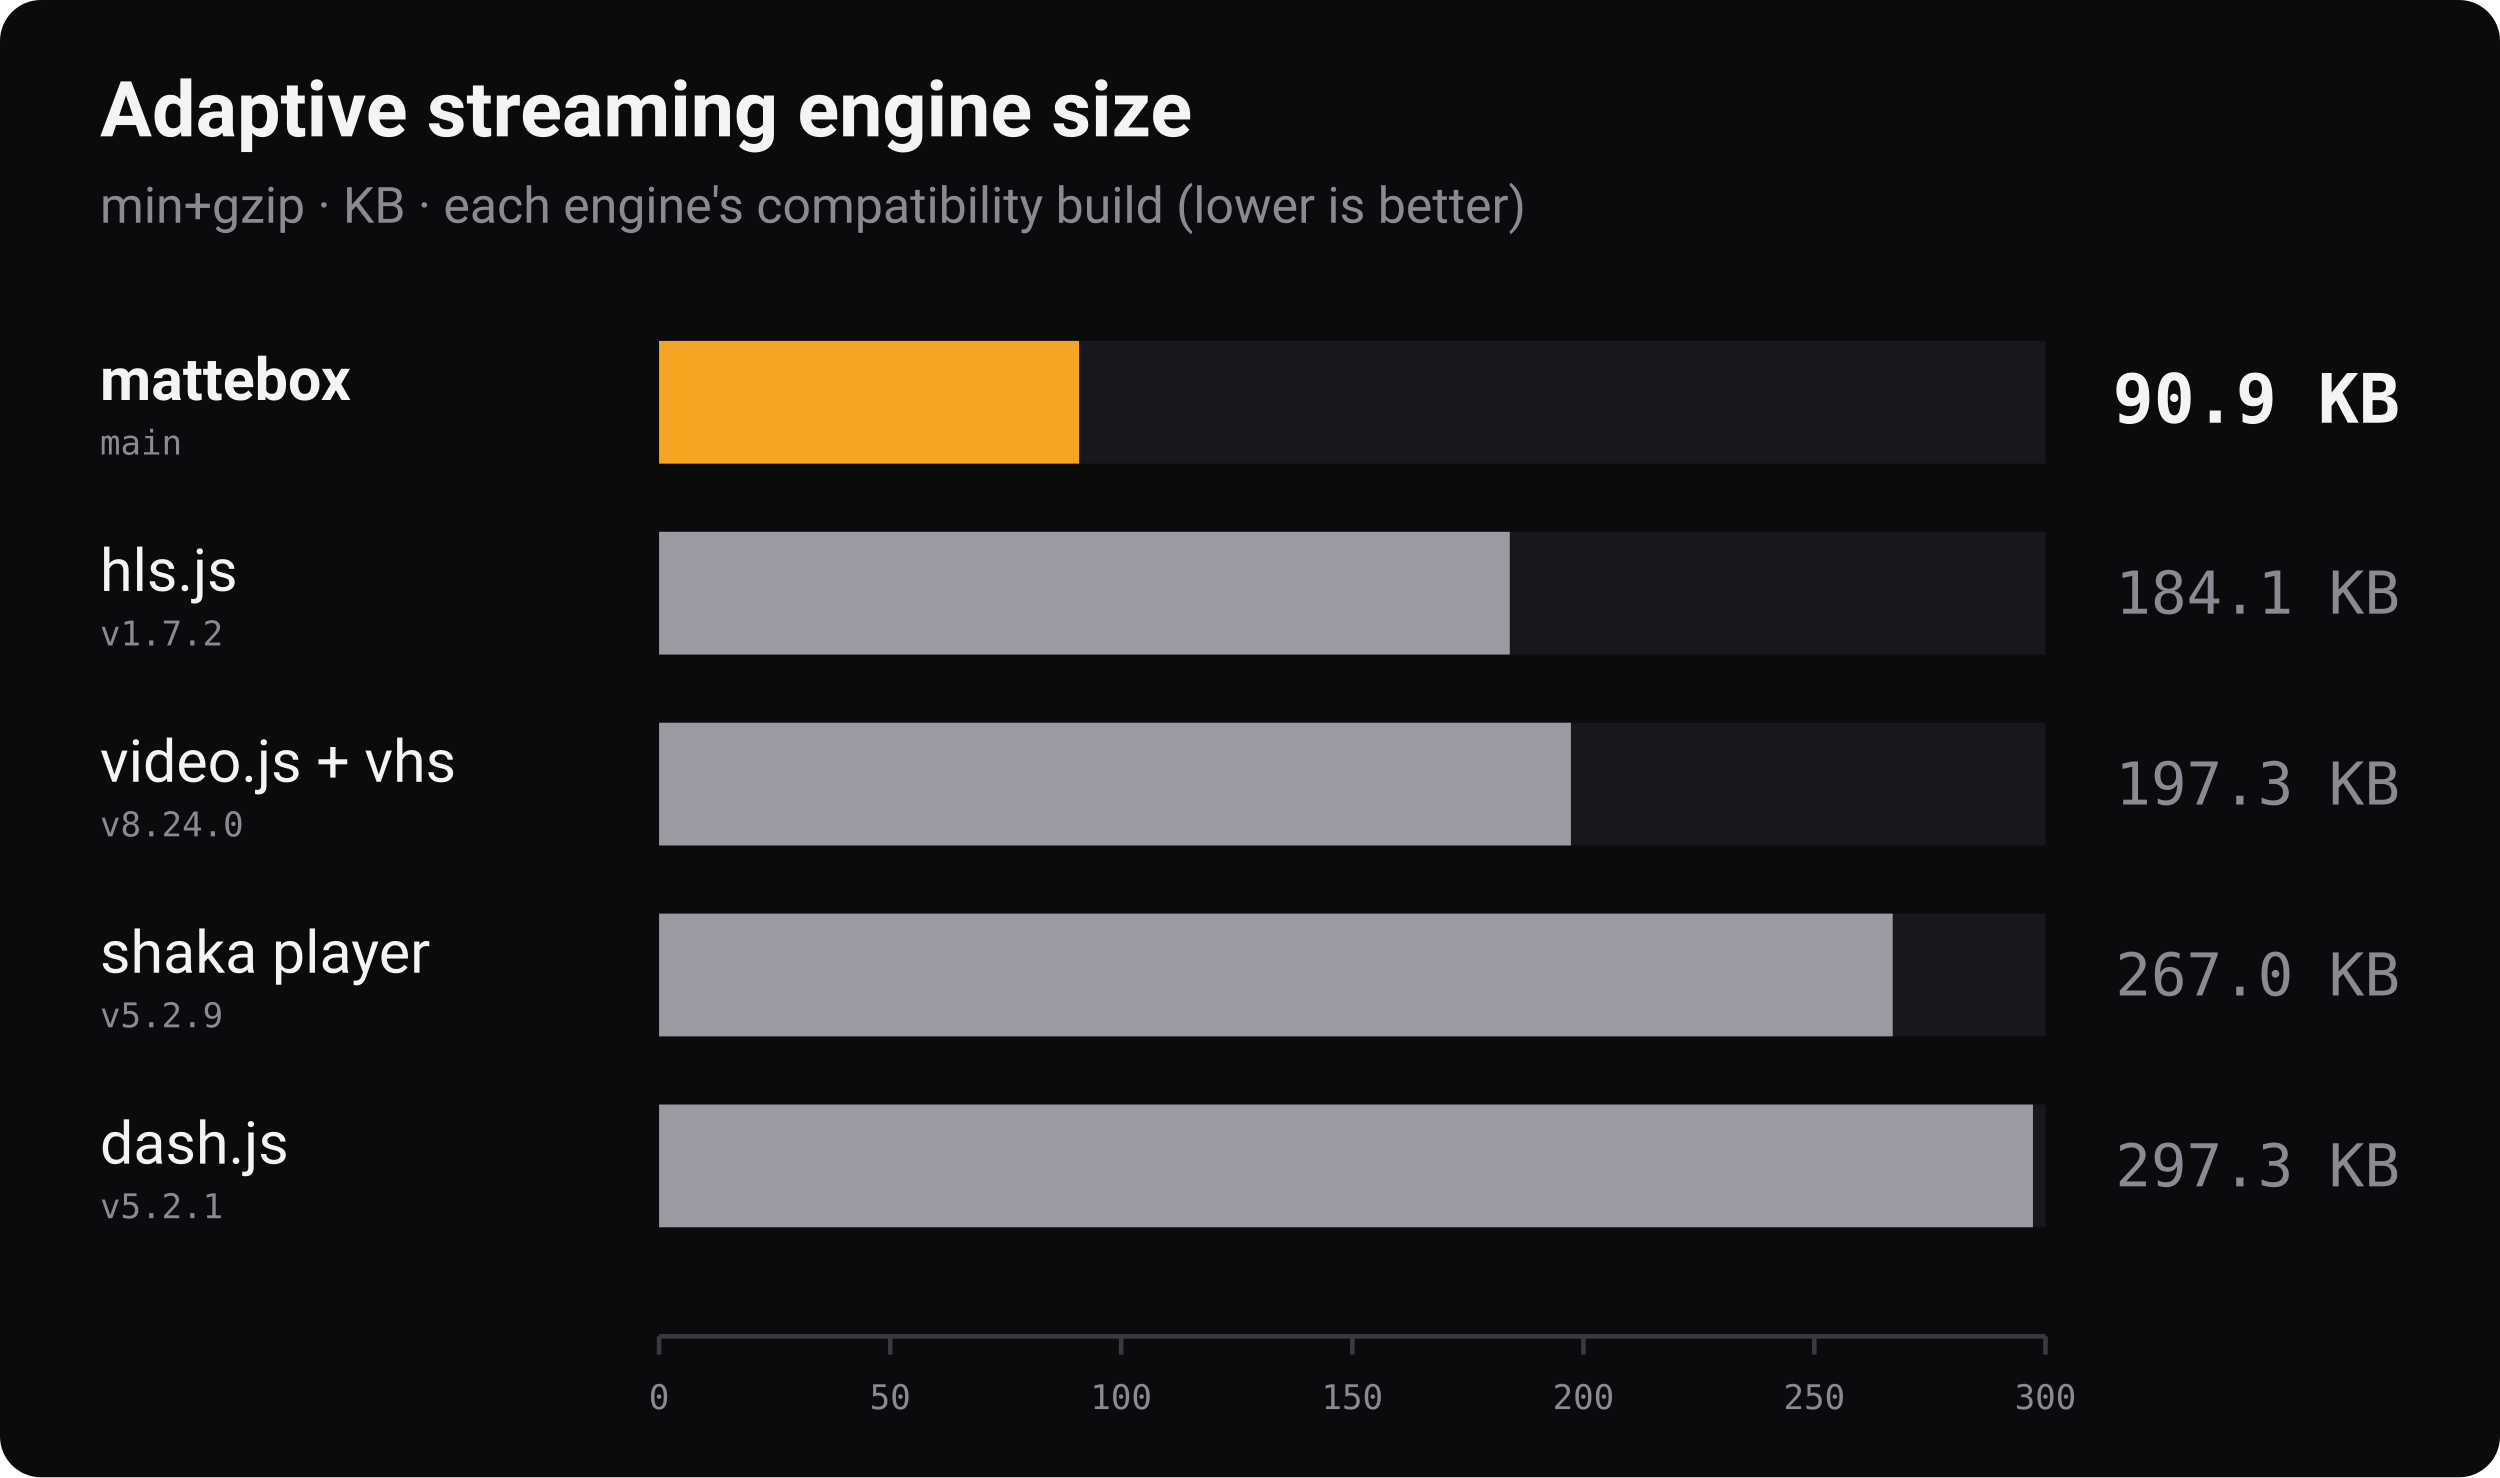
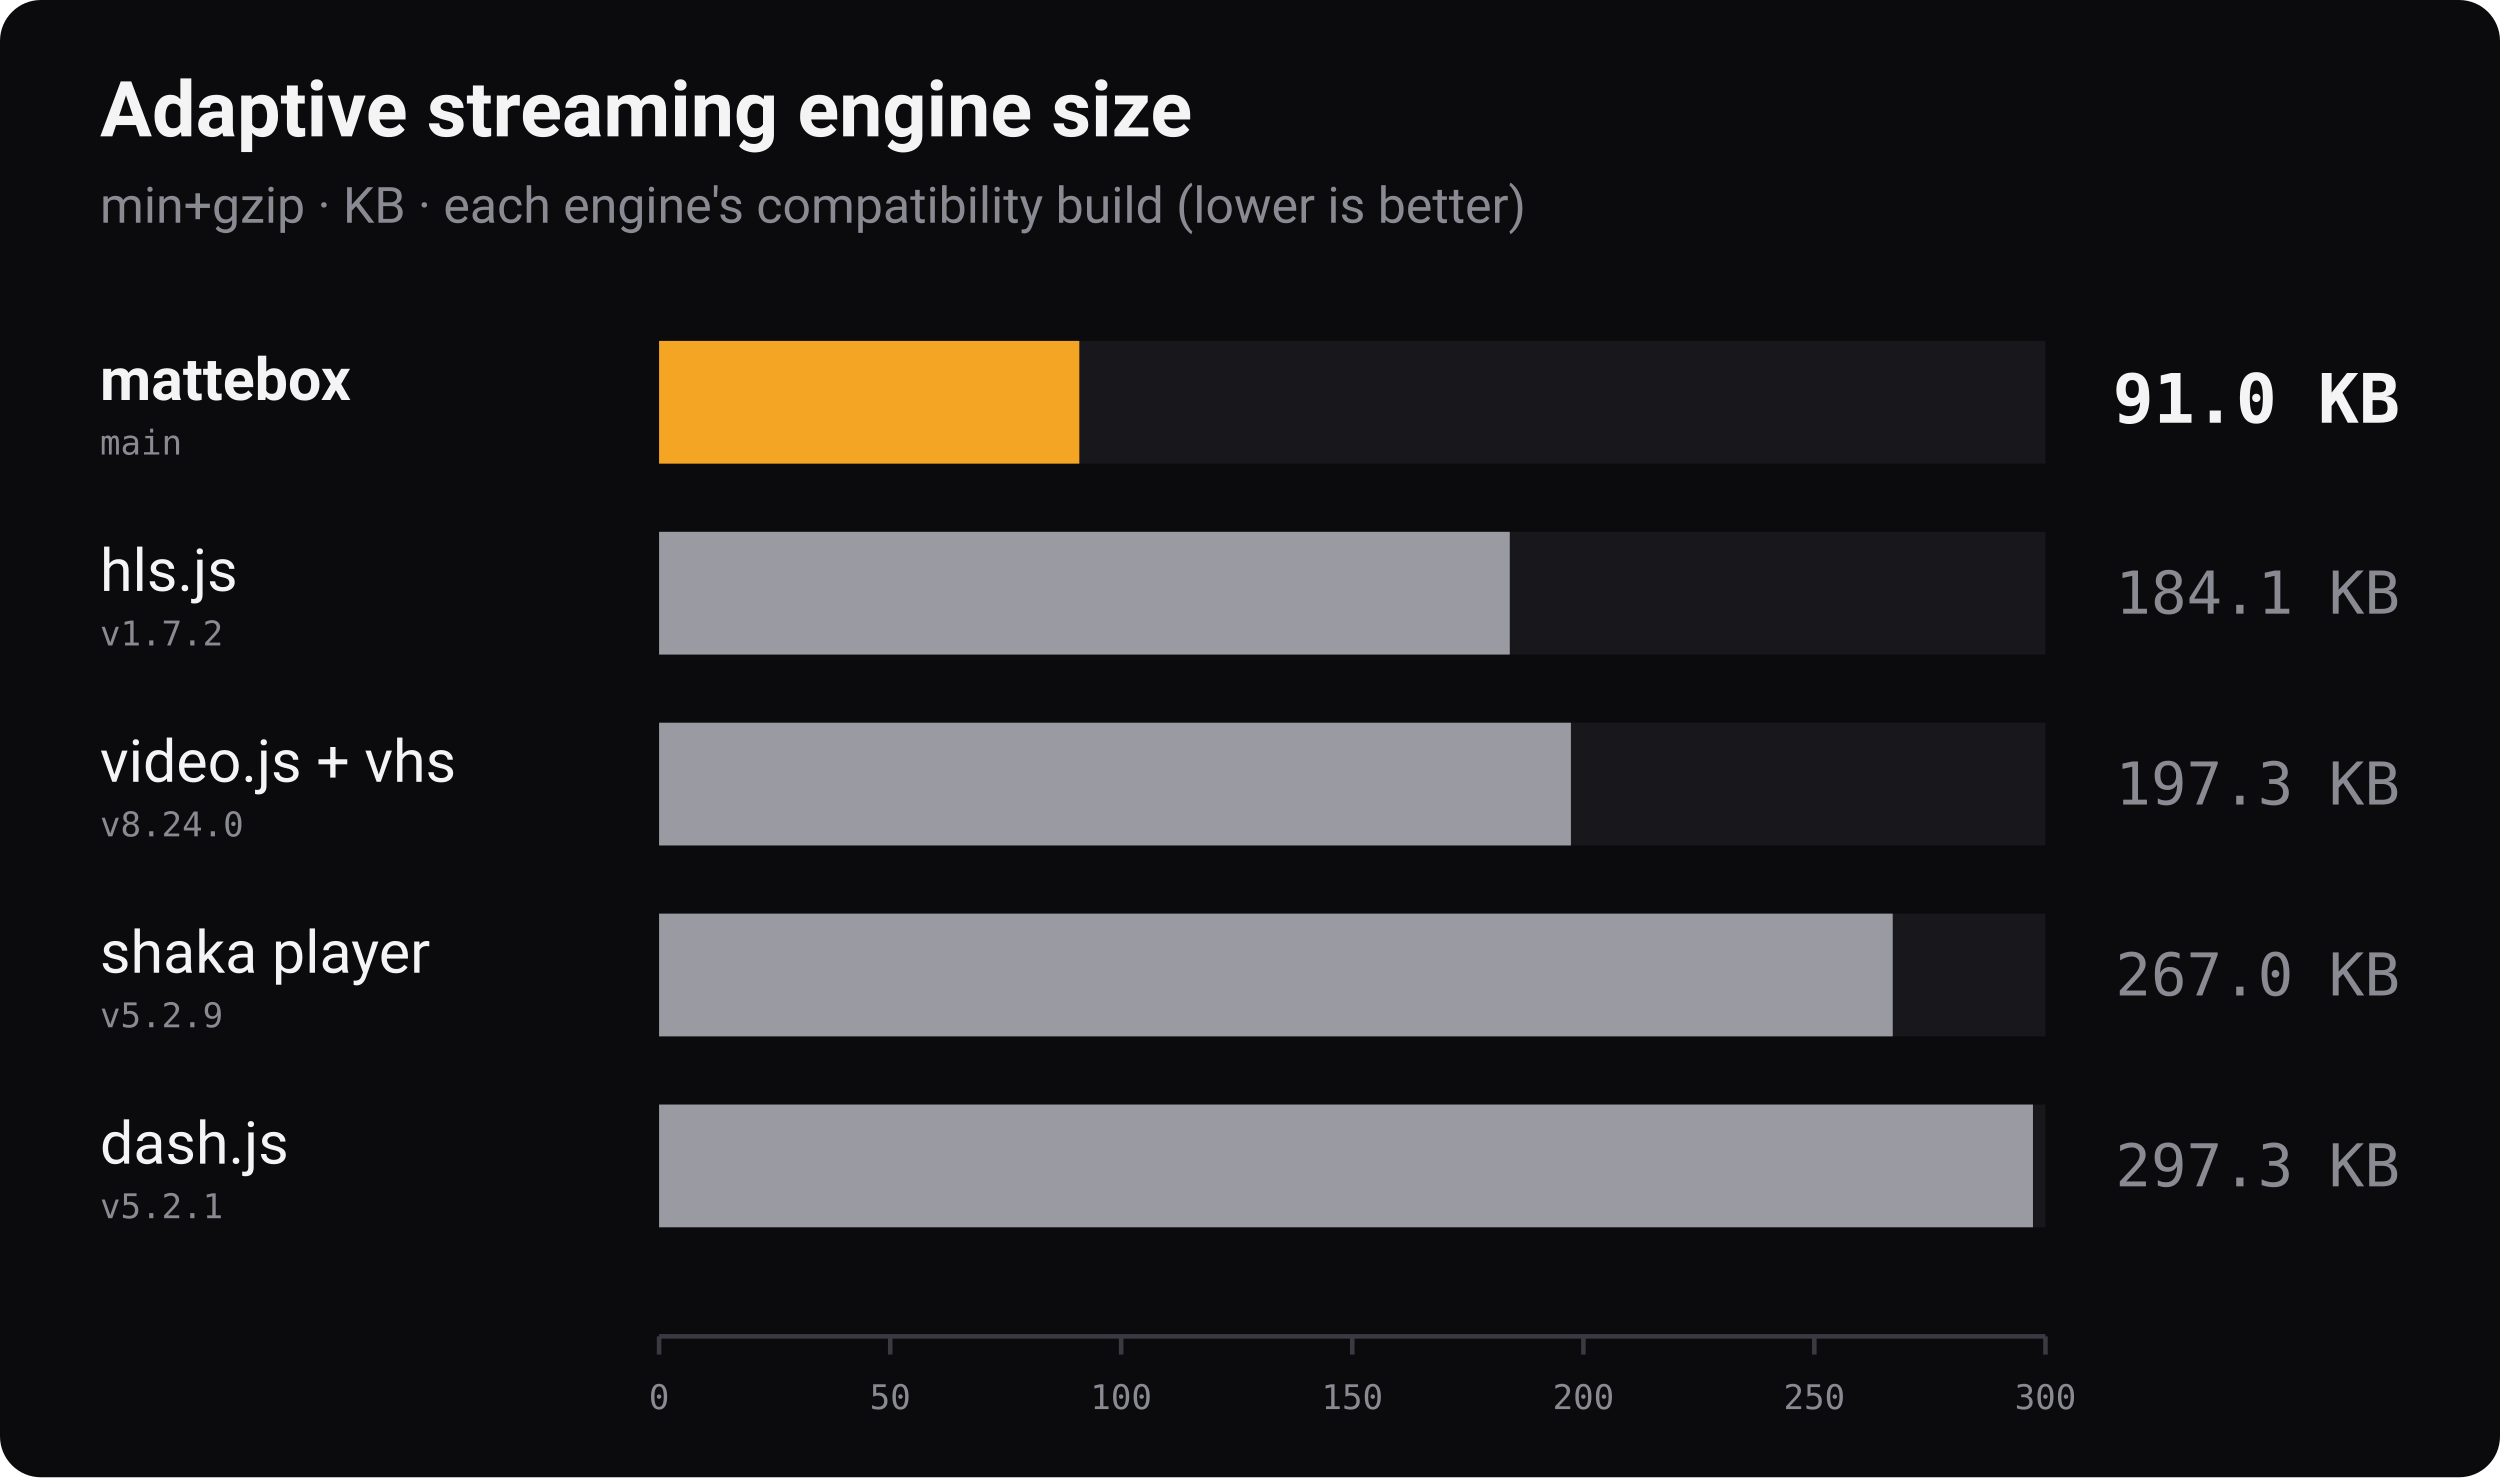
<svg xmlns="http://www.w3.org/2000/svg" width="1100" height="650" viewBox="0 0 1100 650" role="img" aria-label="Bundle size of adaptive streaming players, min+gzip, lower is better">
  <rect width="1100" height="650" rx="18" fill="#0b0b0d" />
  <text x="44" y="60" font-family="-apple-system, 'Segoe UI', Roboto, Helvetica, Arial, sans-serif" font-size="34" font-weight="700" fill="#f4f4f5">Adaptive streaming engine size</text>
  <text x="44" y="98" font-family="-apple-system, 'Segoe UI', Roboto, Helvetica, Arial, sans-serif" font-size="22" fill="#8a8a93">min+gzip · KB · each engine's compatibility build (lower is better)</text>
  <text x="44" y="176" font-family="-apple-system, 'Segoe UI', Roboto, Helvetica, Arial, sans-serif" font-size="26" font-weight="700" fill="#f4f4f5">mattebox</text>
  <text x="44" y="200" font-family="ui-monospace, 'SF Mono', Menlo, Consolas, monospace" font-size="15" fill="#8a8a93">main</text>
  <rect x="290" y="150" width="610" height="54" fill="#18181c" />
-   <rect x="290" y="150" width="184.8" height="54" fill="#f5a524" />
-   <text x="1056" y="186" text-anchor="end" font-family="ui-monospace, 'SF Mono', Menlo, Consolas, monospace" font-size="30" font-weight="700" fill="#f4f4f5">90.9 KB</text>
+   <rect x="290" y="150" width="184.9" height="54" fill="#f5a524" />
+   <text x="1056" y="186" text-anchor="end" font-family="ui-monospace, 'SF Mono', Menlo, Consolas, monospace" font-size="30" font-weight="700" fill="#f4f4f5">91.0 KB</text>
  <text x="44" y="260" font-family="-apple-system, 'Segoe UI', Roboto, Helvetica, Arial, sans-serif" font-size="26" font-weight="400" fill="#f4f4f5">hls.js</text>
  <text x="44" y="284" font-family="ui-monospace, 'SF Mono', Menlo, Consolas, monospace" font-size="15" fill="#8a8a93">v1.7.2</text>
  <rect x="290" y="234" width="610" height="54" fill="#18181c" />
  <rect x="290" y="234" width="374.3" height="54" fill="#9a9aa2" />
  <text x="1056" y="270" text-anchor="end" font-family="ui-monospace, 'SF Mono', Menlo, Consolas, monospace" font-size="26" font-weight="400" fill="#8a8a93">184.1 KB</text>
  <text x="44" y="344" font-family="-apple-system, 'Segoe UI', Roboto, Helvetica, Arial, sans-serif" font-size="26" font-weight="400" fill="#f4f4f5">video.js + vhs</text>
  <text x="44" y="368" font-family="ui-monospace, 'SF Mono', Menlo, Consolas, monospace" font-size="15" fill="#8a8a93">v8.24.0</text>
  <rect x="290" y="318" width="610" height="54" fill="#18181c" />
  <rect x="290" y="318" width="401.2" height="54" fill="#9a9aa2" />
  <text x="1056" y="354" text-anchor="end" font-family="ui-monospace, 'SF Mono', Menlo, Consolas, monospace" font-size="26" font-weight="400" fill="#8a8a93">197.3 KB</text>
  <text x="44" y="428" font-family="-apple-system, 'Segoe UI', Roboto, Helvetica, Arial, sans-serif" font-size="26" font-weight="400" fill="#f4f4f5">shaka player</text>
  <text x="44" y="452" font-family="ui-monospace, 'SF Mono', Menlo, Consolas, monospace" font-size="15" fill="#8a8a93">v5.2.9</text>
  <rect x="290" y="402" width="610" height="54" fill="#18181c" />
  <rect x="290" y="402" width="542.8" height="54" fill="#9a9aa2" />
  <text x="1056" y="438" text-anchor="end" font-family="ui-monospace, 'SF Mono', Menlo, Consolas, monospace" font-size="26" font-weight="400" fill="#8a8a93">267.0 KB</text>
  <text x="44" y="512" font-family="-apple-system, 'Segoe UI', Roboto, Helvetica, Arial, sans-serif" font-size="26" font-weight="400" fill="#f4f4f5">dash.js</text>
  <text x="44" y="536" font-family="ui-monospace, 'SF Mono', Menlo, Consolas, monospace" font-size="15" fill="#8a8a93">v5.2.1</text>
  <rect x="290" y="486" width="610" height="54" fill="#18181c" />
  <rect x="290" y="486" width="604.5" height="54" fill="#9a9aa2" />
  <text x="1056" y="522" text-anchor="end" font-family="ui-monospace, 'SF Mono', Menlo, Consolas, monospace" font-size="26" font-weight="400" fill="#8a8a93">297.3 KB</text>
  <line x1="290" y1="588" x2="900" y2="588" stroke="#3a3a42" stroke-width="2" />
  <line x1="290.0" y1="588" x2="290.0" y2="596" stroke="#3a3a42" stroke-width="2" />
  <text x="290.0" y="620" text-anchor="middle" font-family="ui-monospace, 'SF Mono', Menlo, Consolas, monospace" font-size="15" fill="#8a8a93">0</text>
  <line x1="391.7" y1="588" x2="391.7" y2="596" stroke="#3a3a42" stroke-width="2" />
  <text x="391.7" y="620" text-anchor="middle" font-family="ui-monospace, 'SF Mono', Menlo, Consolas, monospace" font-size="15" fill="#8a8a93">50</text>
  <line x1="493.3" y1="588" x2="493.3" y2="596" stroke="#3a3a42" stroke-width="2" />
  <text x="493.3" y="620" text-anchor="middle" font-family="ui-monospace, 'SF Mono', Menlo, Consolas, monospace" font-size="15" fill="#8a8a93">100</text>
  <line x1="595.0" y1="588" x2="595.0" y2="596" stroke="#3a3a42" stroke-width="2" />
  <text x="595.0" y="620" text-anchor="middle" font-family="ui-monospace, 'SF Mono', Menlo, Consolas, monospace" font-size="15" fill="#8a8a93">150</text>
  <line x1="696.7" y1="588" x2="696.7" y2="596" stroke="#3a3a42" stroke-width="2" />
  <text x="696.7" y="620" text-anchor="middle" font-family="ui-monospace, 'SF Mono', Menlo, Consolas, monospace" font-size="15" fill="#8a8a93">200</text>
  <line x1="798.3" y1="588" x2="798.3" y2="596" stroke="#3a3a42" stroke-width="2" />
  <text x="798.3" y="620" text-anchor="middle" font-family="ui-monospace, 'SF Mono', Menlo, Consolas, monospace" font-size="15" fill="#8a8a93">250</text>
  <line x1="900.0" y1="588" x2="900.0" y2="596" stroke="#3a3a42" stroke-width="2" />
  <text x="900.0" y="620" text-anchor="middle" font-family="ui-monospace, 'SF Mono', Menlo, Consolas, monospace" font-size="15" fill="#8a8a93">300</text>
</svg>
